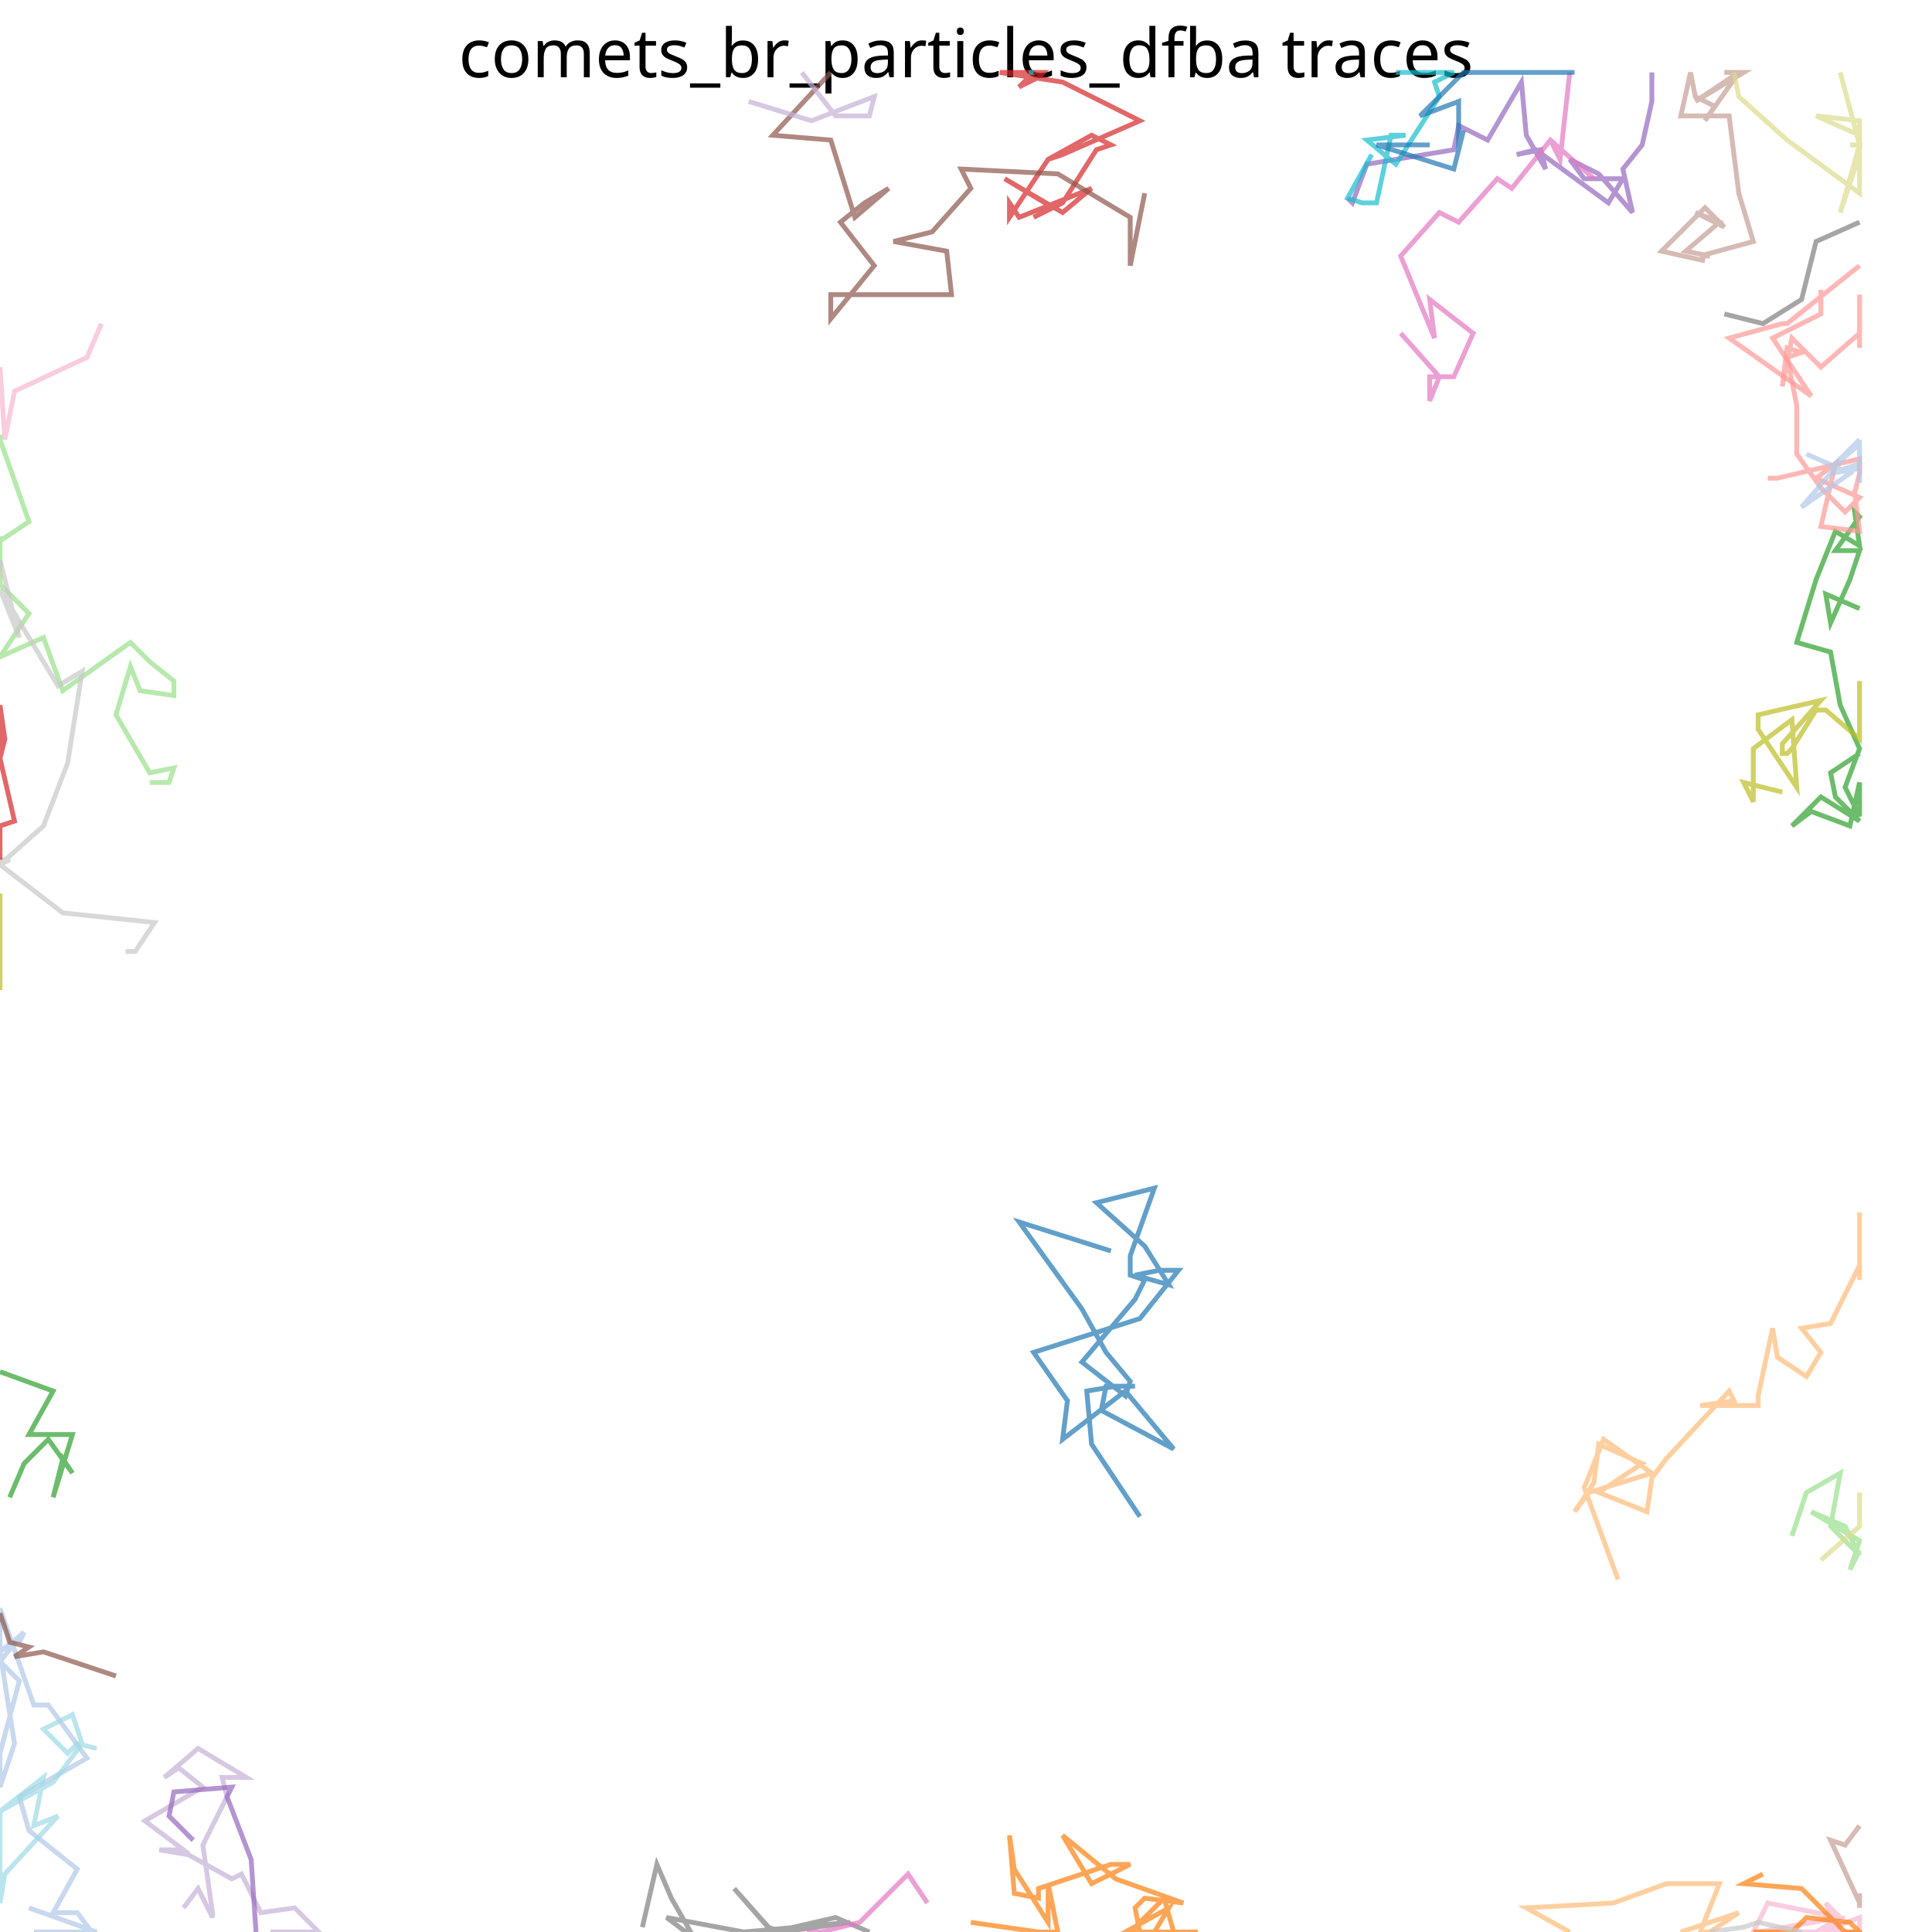
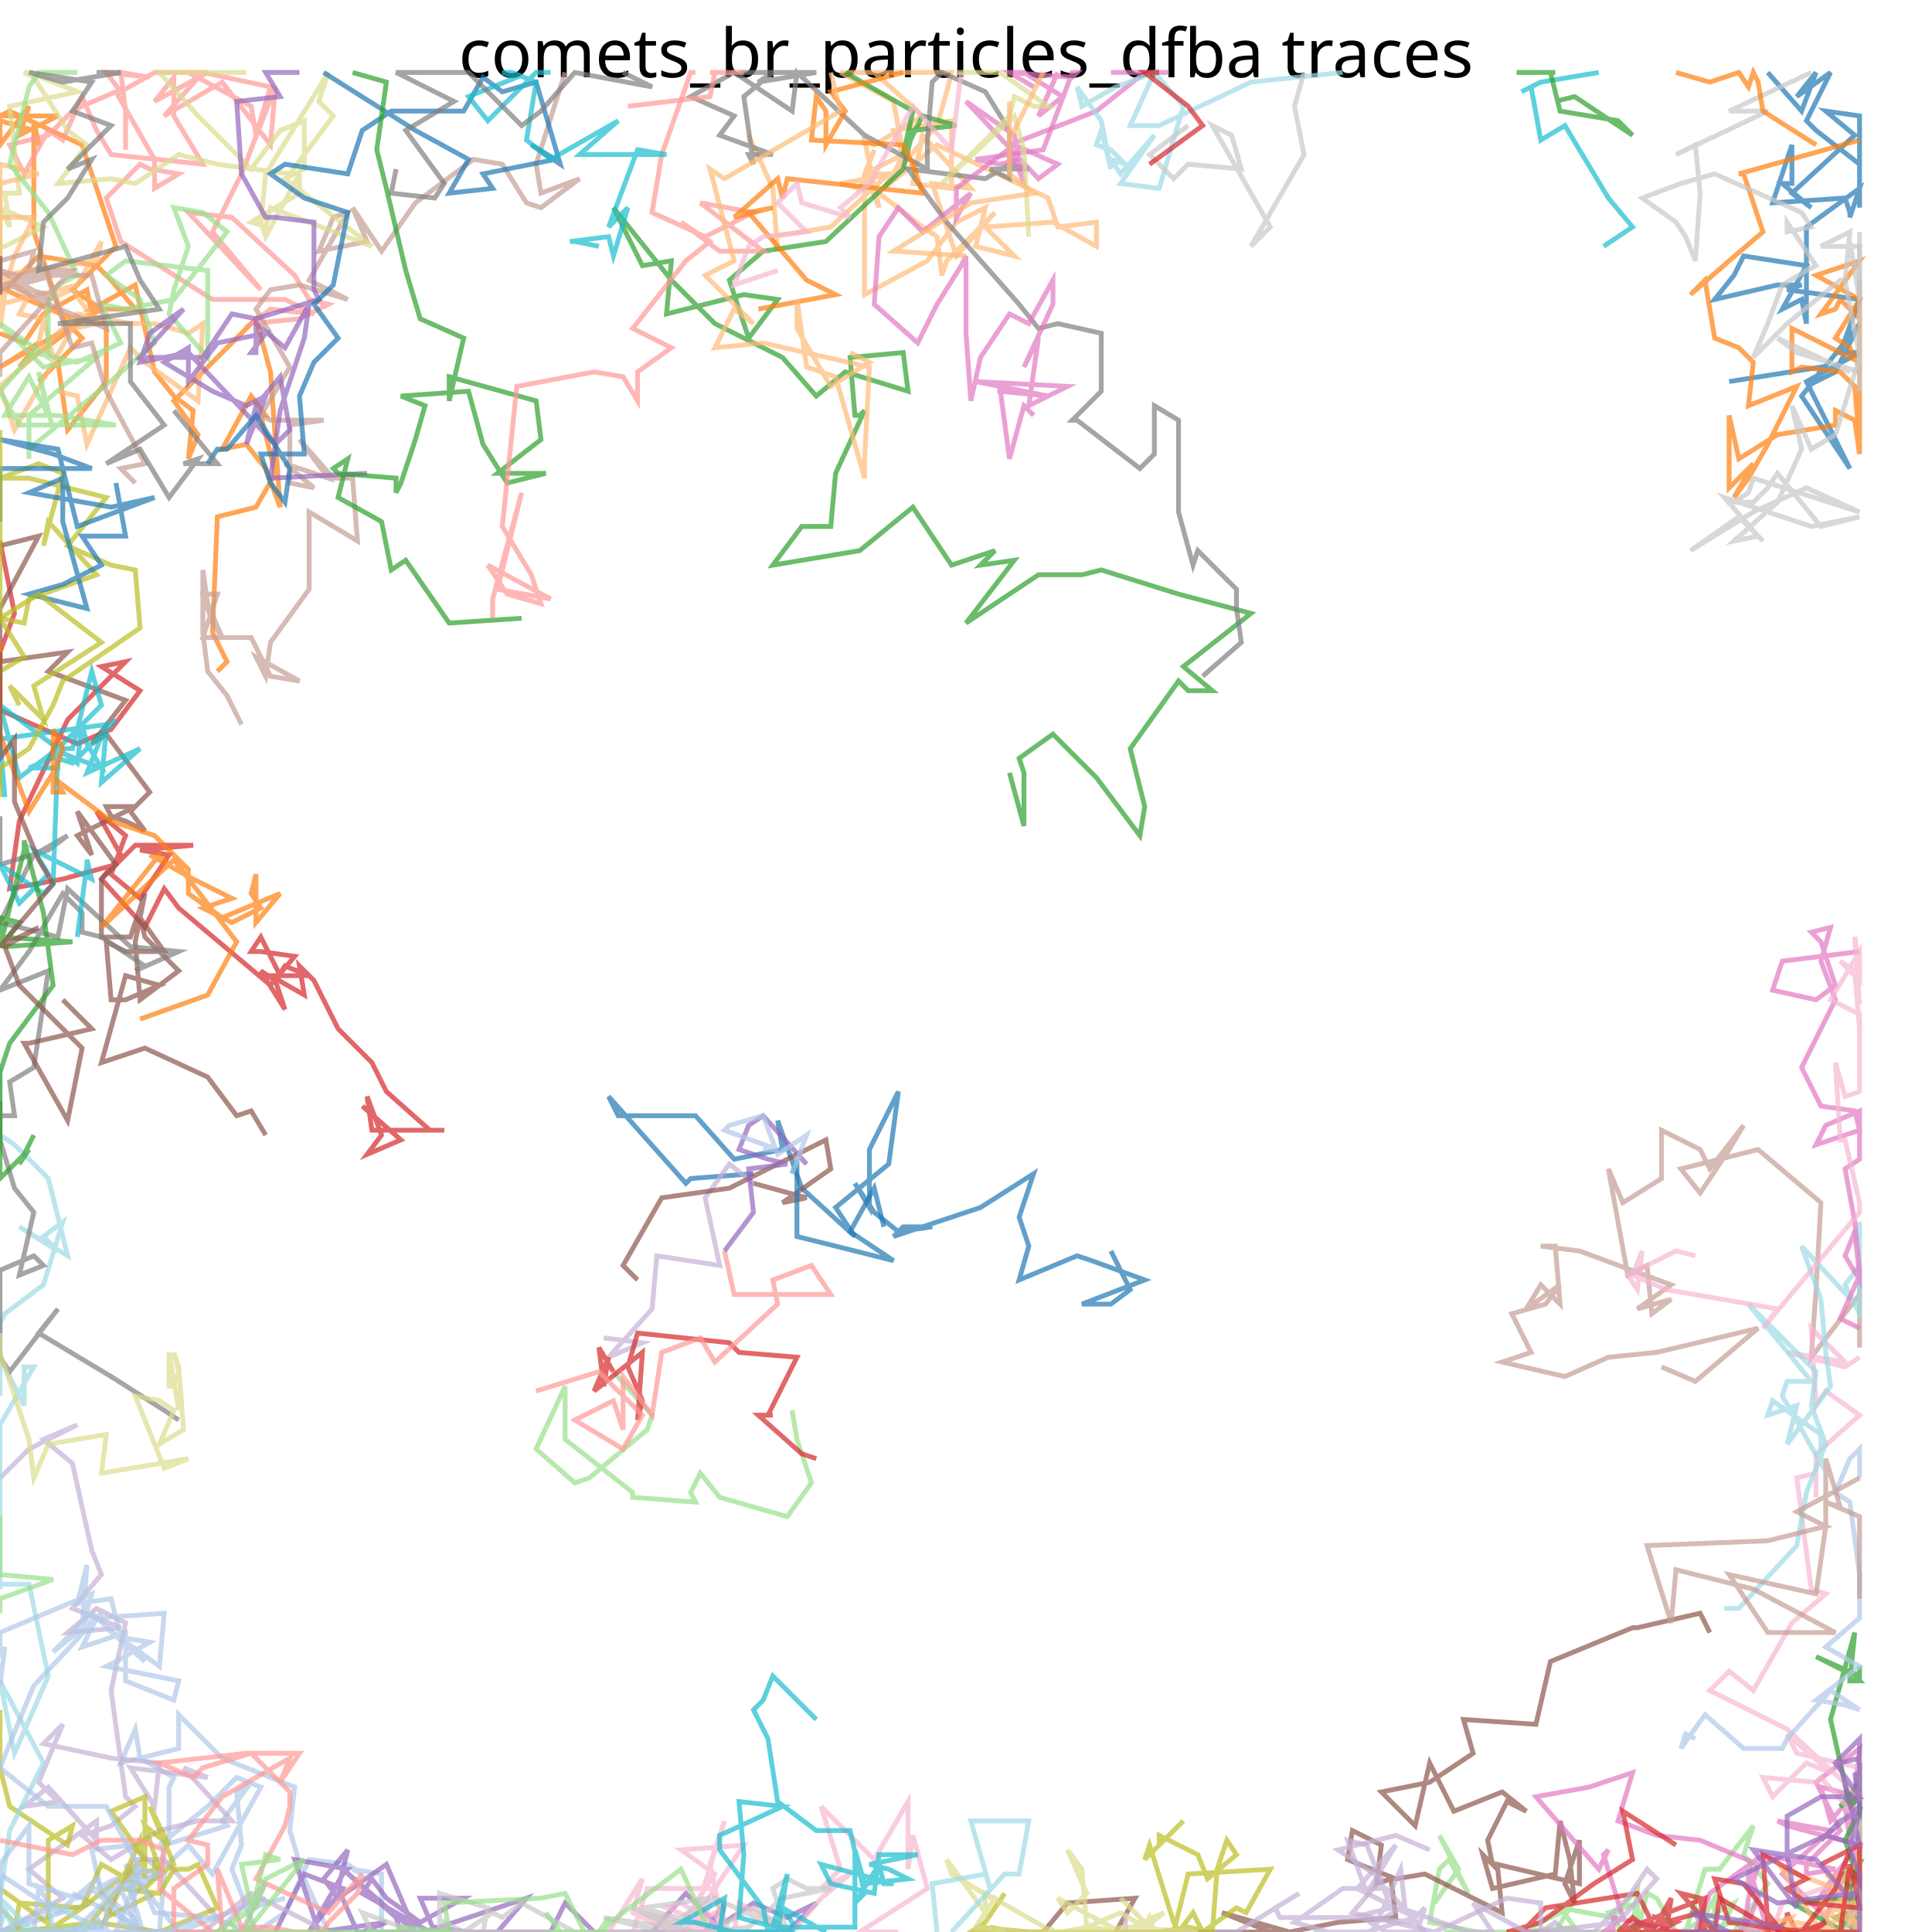
<svg xmlns="http://www.w3.org/2000/svg" width="400" height="400" viewBox="0 0 400 400">
  <rect width="400" height="400" fill="white" />
  <text x="200" y="16" text-anchor="middle" font-size="14" font-family="sans-serif">comets_br_particles_dfba traces</text>
-   <polyline points="230,259 211,253 224,271 229,280 234,286 233,289 224,282 235,269 237,265 234,264 234,260 239,246 227,249 237,258 242,266 235,264 240,263 244,263 236,273 214,280 221,290 220,298 233,288 243,300 228,292 229,287 235,287 231,287 225,288 226,299 236,314" fill="none" stroke="rgb(31,119,180)" stroke-width="1" opacity="0.7" />
-   <polyline points="0,342 0,344 0,343 0,342 5,338 4,340 4,339 0,344 4,348 0,363 0,368 0,370 3,361 0,342 0,333 0,333 7,353 10,353 18,364 4,372 6,379 16,387 11,396 16,396 19,400 18,400 7,400 17,400 20,400 6,395" fill="none" stroke="rgb(175,199,232)" stroke-width="1" opacity="0.7" />
-   <polyline points="237,400 234,400 241,393 243,400 248,400 233,400 242,395 239,400 237,400 236,400 235,395 237,393 245,394 231,389 220,380 226,390 234,386 230,386 215,391 215,393 210,392 209,380 210,387 217,398 217,390 219,400 216,400 215,400 201,398" fill="none" stroke="rgb(255,127,14)" stroke-width="1" opacity="0.7" />
-   <polyline points="385,262 385,265 385,251 385,262 379,274 373,275 377,280 374,285 368,281 367,275 364,289 364,291 352,291 359,290 358,288 345,302 342,306 341,313 331,309 340,303 331,299 330,307 326,313 329,309 342,305 332,298 328,308 335,327" fill="none" stroke="rgb(255,187,120)" stroke-width="1" opacity="0.7" />
-   <polyline points="385,126 378,123 379,129 383,120 385,114 380,114 385,107 384,106 385,113 380,110 376,120 372,133 379,135 381,146 385,155 382,163 385,169 385,162 383,171 375,168 371,171 377,165 385,170 384,169 380,165 379,160 385,156" fill="none" stroke="rgb(44,160,44)" stroke-width="1" opacity="0.7" />
-   <polyline points="0,90 0,91 6,108 0,112 0,119 0,121 0,111 0,121 6,127 2,133 0,136 9,132 13,143 27,133 31,137 36,141 36,144 36,144 29,143 27,138 24,148 31,160 36,159 35,162 31,162" fill="none" stroke="rgb(152,223,138)" stroke-width="1" opacity="0.7" />
-   <polyline points="207,15 215,15 214,15 211,18 215,16 216,15 207,15 220,17 236,25 220,32 217,33 209,45 209,42 211,45 226,39 220,44 208,37 218,43 214,45 220,42 227,31 230,30 226,28 217,33" fill="none" stroke="rgb(214,39,40)" stroke-width="1" opacity="0.7" />
-   <polyline points="385,61 385,72 385,69 377,76 371,70 369,80 370,72 373,73 370,74 372,84 372,94 377,101 382,106 385,103 376,99 380,96 377,109 385,110 384,102 385,98 385,98 385,95 368,99 366,99" fill="none" stroke="rgb(255,152,150)" stroke-width="1" opacity="0.7" />
-   <polyline points="342,15 342,21 340,30 336,35 338,44 331,36 325,33 328,37 336,37 333,42 318,31 314,32 319,31 320,35 316,28 315,17 308,29 302,26 301,31 283,34 280,42 279,41" fill="none" stroke="rgb(148,103,189)" stroke-width="1" opacity="0.7" />
-   <polyline points="56,400 66,400 61,395 54,396 50,388 48,389 39,384 33,383 38,383 30,377 42,370 37,366 34,368 41,362 51,368 46,368 47,372 42,382 44,396 44,397 41,391 38,395" fill="none" stroke="rgb(197,176,213)" stroke-width="1" opacity="0.7" />
-   <polyline points="172,15 160,28 172,29 177,45 184,39 179,42 174,46 181,55 172,66 172,61 185,61 197,61 196,52 185,50 193,48 201,39 199,35 219,36 234,45 234,55 237,40" fill="none" stroke="rgb(140,86,75)" stroke-width="1" opacity="0.7" />
-   <polyline points="357,15 361,15 351,21 360,15 353,25 355,22 351,20 350,15 348,24 358,24 360,40 363,50 352,53 354,53 349,52 356,46 351,44 357,47 353,43 344,52 353,54" fill="none" stroke="rgb(196,156,148)" stroke-width="1" opacity="0.7" />
-   <polyline points="325,15 323,33 321,29 330,37 321,29 313,39 310,37 302,46 298,44 290,53 297,70 296,62 305,69 301,78 296,78 296,83 298,78 290,69" fill="none" stroke="rgb(227,119,194)" stroke-width="1" opacity="0.7" />
-   <polyline points="376,400 371,400 374,400 381,400 378,394 381,397 364,400 363,400 366,394 381,397 376,400 381,400 385,400 377,400 380,400 377,400 385,397 385,400" fill="none" stroke="rgb(247,182,210)" stroke-width="1" opacity="0.7" />
-   <polyline points="180,400 180,400 173,397 160,400 159,400 160,400 152,391 159,399 162,400 176,398 154,400 138,397 142,400 143,400 139,393 136,386 133,399" fill="none" stroke="rgb(127,127,127)" stroke-width="1" opacity="0.7" />
-   <polyline points="0,117 0,116 4,132 0,122 6,132 12,142 17,139 14,158 9,171 0,179 0,178 2,178 0,179 13,189 32,191 28,197 26,197" fill="none" stroke="rgb(199,199,199)" stroke-width="1" opacity="0.7" />
-   <polyline points="385,141 385,153 378,147 376,147 371,155 370,156 369,156 369,154 377,145 364,148 364,151 372,163 371,149 363,155 363,166 361,162 369,164" fill="none" stroke="rgb(188,189,34)" stroke-width="1" opacity="0.7" />
-   <polyline points="381,15 385,30 383,30 385,30 381,44 385,32 385,31 385,31 385,28 376,24 385,25 385,38 385,40 370,29 360,20 359,15" fill="none" stroke="rgb(219,219,141)" stroke-width="1" opacity="0.7" />
-   <polyline points="289,15 292,15 300,15 301,15 297,17 298,20 289,34 283,29 291,28 288,28 285,42 282,42 279,41 284,32" fill="none" stroke="rgb(23,190,207)" stroke-width="1" opacity="0.7" />
-   <polyline points="0,375 0,394 1,388 12,376 7,378 9,368 0,375 11,369 17,361 15,355 9,358 14,363 16,361 20,362" fill="none" stroke="rgb(158,218,229)" stroke-width="1" opacity="0.7" />
-   <polyline points="319,15 326,15 313,15 317,15 303,15 294,24 302,21 302,31 303,27 301,35 285,30 296,30" fill="none" stroke="rgb(31,119,180)" stroke-width="1" opacity="0.7" />
-   <polyline points="385,100 385,97 379,98 385,96 385,97 385,98 385,92 379,97 385,91 373,105 383,98 374,94" fill="none" stroke="rgb(175,199,232)" stroke-width="1" opacity="0.7" />
-   <polyline points="372,400 369,400 363,400 371,400 374,397 383,398 385,400 382,400 373,391 361,390 365,388" fill="none" stroke="rgb(255,127,14)" stroke-width="1" opacity="0.7" />
-   <polyline points="325,400 316,395 334,394 345,390 356,390 352,400 354,400 354,400 360,396 348,400" fill="none" stroke="rgb(255,187,120)" stroke-width="1" opacity="0.7" />
-   <polyline points="0,284 11,288 6,297 15,297 11,310 13,302 15,305 10,298 5,303 2,310" fill="none" stroke="rgb(44,160,44)" stroke-width="1" opacity="0.7" />
-   <polyline points="385,321 383,325 385,319 375,313 382,316 385,322 379,316 381,305 374,309 371,318" fill="none" stroke="rgb(152,223,138)" stroke-width="1" opacity="0.7" />
-   <polyline points="0,178 0,171 0,171 3,170 0,157 1,153 0,146 0,154 0,159" fill="none" stroke="rgb(214,39,40)" stroke-width="1" opacity="0.7" />
-   <polyline points="385,55 370,67 369,67 358,70 375,82 367,70 377,65 377,60" fill="none" stroke="rgb(255,152,150)" stroke-width="1" opacity="0.7" />
-   <polyline points="53,400 52,385 47,372 48,370 36,371 35,376 40,381" fill="none" stroke="rgb(148,103,189)" stroke-width="1" opacity="0.7" />
-   <polyline points="166,15 173,24 180,24 181,20 168,25 155,21" fill="none" stroke="rgb(197,176,213)" stroke-width="1" opacity="0.7" />
-   <polyline points="0,334 2,340 6,341 3,343 9,342 24,347" fill="none" stroke="rgb(140,86,75)" stroke-width="1" opacity="0.7" />
-   <polyline points="385,378 382,382 379,381 385,394 385,395 385,392" fill="none" stroke="rgb(196,156,148)" stroke-width="1" opacity="0.7" />
-   <polyline points="167,400 170,400 178,398 188,388 192,394" fill="none" stroke="rgb(227,119,194)" stroke-width="1" opacity="0.7" />
-   <polyline points="0,76 1,91 3,81 18,74 21,67" fill="none" stroke="rgb(247,182,210)" stroke-width="1" opacity="0.7" />
-   <polyline points="385,46 376,50 373,62 365,67 357,65" fill="none" stroke="rgb(127,127,127)" stroke-width="1" opacity="0.7" />
-   <polyline points="373,400 364,398 361,399 354,400" fill="none" stroke="rgb(199,199,199)" stroke-width="1" opacity="0.7" />
-   <polyline points="0,185 0,201 0,205 0,198" fill="none" stroke="rgb(188,189,34)" stroke-width="1" opacity="0.7" />
-   <polyline points="385,309 385,316 377,323" fill="none" stroke="rgb(219,219,141)" stroke-width="1" opacity="0.7" />
-   <polyline points="214,15 213,15" fill="none" stroke="rgb(23,190,207)" stroke-width="1" opacity="0.7" />
+   <polyline points="230,259 234,267 230,270 224,270 237,265 226,261 223,260 211,265 213,258 211,252 214,243 203,250 185,256 187,254 193,254 186,255 181,251 177,245 180,250 180,238 186,226 184,241 173,250 177,256 166,246 161,232 162,238 152,240 144,231 128,231 126,227 142,245 143,244 156,243" fill="none" stroke="rgb(31,119,180)" stroke-width="1" opacity="0.7" />
+   <polyline points="0,400 19,394 15,392 31,400 33,400 34,388 27,382 19,383 21,392 29,398 26,388 33,389 34,382 47,378 46,377 52,369 49,371 50,382 48,387 53,400 59,396 64,385 72,386 75,388 73,387 79,388 79,400 88,400 78,400 70,400 77,400 79,400 71,400 68,400 63,389 60,379 61,370 46,364 37,355 37,362 25,365 28,358 29,364 36,368 35,370 35,381 33,382 43,374 49,368 54,370 44,388 39,382 28,392 26,386 37,400 38,400 37,400 55,393 52,395 59,393" fill="none" stroke="rgb(175,199,232)" stroke-width="1" opacity="0.7" />
+   <polyline points="0,69 5,71 9,65 18,60 19,65 4,76 8,71 0,76 21,64 15,60 24,51 17,30 2,23 0,24 12,24 4,28 6,22 0,30 0,25 7,27 8,30 7,25 7,48 13,66 17,70 8,79 12,75 14,89 22,79 22,67 15,66 1,60 8,53 20,55 23,58 28,64 19,64 28,59 30,68 32,77 36,82 40,85 39,95 41,90 36,83 53,66 56,77 58,105 55,97 51,92 46,93 52,82 55,86 54,86 57,98 53,105 45,107 44,131 47,137 45,139" fill="none" stroke="rgb(255,127,14)" stroke-width="1" opacity="0.7" />
+   <polyline points="181,15 191,24 181,30 179,29 182,43 180,38 178,39 181,31 179,36 179,38 179,61 192,54 198,46 204,43 202,51 210,53 204,47 218,46 227,51 227,46 219,47 217,41 194,30 183,39 185,36 187,32 185,27 197,25 197,39 189,38 191,28 201,39 193,38 198,53 206,44 200,50 196,54 195,57 194,49 191,47 182,40 174,38 185,36 185,36 194,26 196,19 197,15 189,15 174,15 185,21 187,32 179,36 184,36 172,47 160,49 161,52 160,39 155,28" fill="none" stroke="rgb(255,187,120)" stroke-width="1" opacity="0.7" />
+   <polyline points="175,15 189,23 187,32 191,24 198,26 189,27 187,35 171,50 158,52 151,58 155,70 161,62 154,61 138,65 139,54 133,55 127,43 139,58 148,67 162,74 169,82 175,77 188,81 187,73 176,74 177,86 178,86 179,85 173,98 172,109 166,109 160,117 178,114 189,105 197,117 206,114 203,117 210,116 200,129 215,119 224,119 228,118 244,123 259,127 245,138 251,143 246,143 244,141 234,155 237,167 236,173 227,161 218,152 211,157 212,160 212,171 209,160" fill="none" stroke="rgb(44,160,44)" stroke-width="1" opacity="0.7" />
+   <polyline points="321,400 333,400 349,400 354,400 349,400 353,387 356,387 363,378 361,384 366,390 359,400 348,400 359,394 356,400 363,400 351,400 355,393 355,400 352,400 351,395 356,400 360,400 362,397 352,400 350,400 347,400 343,393 341,392 339,400 339,394 333,396 336,400 338,400 339,391 334,397 323,395 326,399 314,400 315,400 325,395 322,400 328,400 319,400 311,400 309,400 315,400 309,400 299,400 302,400 306,400 296,398 298,387 300,385 304,392 298,380 302,387 297,394" fill="none" stroke="rgb(152,223,138)" stroke-width="1" opacity="0.7" />
+   <polyline points="0,113 0,112 3,127 0,135 0,136 0,147 16,154 23,151 29,143 21,138 26,137 14,149 4,170 2,184 13,182 24,179 28,175 40,175 29,176 35,177 29,186 23,181 26,173 20,168 25,177 21,182 30,192 34,184 37,188 56,204 61,198 54,197 52,197 54,194 58,202 57,203 59,209 54,201 57,203 59,200 64,202 56,202 63,206 62,200 65,203 70,213 77,220 80,226 89,234 92,234 89,234 77,234 76,227 79,235 76,239 83,236 75,229" fill="none" stroke="rgb(214,39,40)" stroke-width="1" opacity="0.7" />
+   <polyline points="39,15 52,22 53,28 56,18 42,15 34,24 46,17 56,30 57,18 50,36 44,48 54,60 39,44 48,45 61,57 64,62 68,63 62,66 52,67 56,64 65,65 59,62 44,62 25,50 22,41 29,34 31,35 37,36 32,39 32,33 24,19 17,22 15,23 10,28 2,30 5,36 5,36 10,27 13,29 17,20 20,27 23,32 42,34 36,24 36,16 32,21 43,15 36,15 32,15 25,19 22,15 31,16 25,15 26,23 26,31" fill="none" stroke="rgb(255,152,150)" stroke-width="1" opacity="0.7" />
+   <polyline points="57,400 63,388 71,391 64,400 71,388 72,387 61,385 66,400 80,398 75,400 88,400 78,400 74,400 70,391 72,383 67,389 70,393 80,386 86,400 71,387 82,397 83,400 79,400 88,400 109,393 103,400 97,400 90,399 89,400 75,392 77,389 80,393 87,398 96,393 87,393 90,400 96,400 105,400 114,400 117,394 123,400 126,400 134,400 147,400 156,394 163,397 169,394 163,400 146,400 150,394 149,400 148,398 142,392 135,400" fill="none" stroke="rgb(148,103,189)" stroke-width="1" opacity="0.7" />
+   <polyline points="0,306 6,300 16,295 9,298 15,303 19,321 21,326 15,333 25,337 14,338 20,333 26,336 23,350 26,372 28,374 23,378 17,380 23,385 33,379 41,377 48,377 38,366 43,368 27,366 32,374 33,365 23,364 9,361 13,357 8,369 12,373 5,374 10,370 20,381 20,377 6,387 13,393 2,399 0,400 0,400 2,400 0,400 0,400 21,399 28,385 34,385 45,397 47,400 45,400 55,390 50,400 42,400 52,392 68,400" fill="none" stroke="rgb(197,176,213)" stroke-width="1" opacity="0.7" />
+   <polyline points="208,400 216,400 221,394 235,393 231,400 255,400 254,400 250,400 256,400 255,400 267,400 253,396 263,400 267,400 277,398 289,397 288,389 285,390 286,382 280,379 279,385 289,389 295,388 311,396 310,386 327,390 327,381 324,390 326,394 325,385 323,377 322,388 309,391 307,384 309,386 308,381 312,373 316,375 311,371 301,375 296,365 293,378 286,371 296,369 305,363 303,356 318,357 318,357 321,344 338,337 339,337 352,334 354,338" fill="none" stroke="rgb(140,86,75)" stroke-width="1" opacity="0.7" />
+   <polyline points="117,15 111,34 112,40 120,37 112,43 109,42 104,34 98,33 86,42 79,52 73,43 76,50 66,52 69,45 72,44 64,58 72,62 62,59 56,60 53,64 60,76 54,86 56,87 67,87 60,88 60,100 65,101 59,96 68,99 62,91 69,99 73,99 74,112 64,106 64,122 56,133 55,140 53,136 62,141 56,140 52,132 42,132 45,123 42,123 44,129 46,132 43,125 42,118 42,131 43,139 47,144 50,150" fill="none" stroke="rgb(196,156,148)" stroke-width="1" opacity="0.7" />
+   <polyline points="385,375 385,377 385,372 377,370 379,377 385,370 382,374 383,381 385,362 376,369 381,379 374,386 374,388 380,387 365,384 354,392 351,400 348,400 334,397 334,400 332,400 336,397 332,384 333,383 331,387 318,372 329,370 338,367 335,377 343,380 352,381 364,386 362,393 361,400 361,400 364,393 362,391 362,386 366,400 377,399 382,388 378,397 369,388 379,379 368,377 370,378 385,382 380,388 376,394 381,388 383,390 385,379" fill="none" stroke="rgb(227,119,194)" stroke-width="1" opacity="0.7" />
+   <polyline points="140,400 143,400 145,400 149,399 141,394 138,395 143,397 149,400 153,400 149,400 143,400 141,400 148,396 150,400 147,386 150,377 145,393 144,400 139,400 131,396 133,389 126,400 125,400 133,400 131,400 134,391 148,391 145,400 140,400 148,388 141,383 154,382 142,400 133,396 150,400 143,400 152,400 153,394 164,400 170,393 176,388 170,391 174,387 170,374 181,385 188,373 188,387 189,380 192,391 178,400 186,400" fill="none" stroke="rgb(247,182,210)" stroke-width="1" opacity="0.7" />
+   <polyline points="153,15 157,15 164,15 167,15 169,15 157,17 160,15 154,20 156,34 155,32 160,32 149,28 152,24 143,20 152,15 164,23 165,15 179,28 192,35 192,29 193,17 195,15 204,19 209,27 209,37 205,35 213,35 209,34 204,37 188,35 196,46 211,63 215,68 219,67 228,69 228,81 222,87 223,87 236,97 239,94 239,84 244,87 244,100 244,106 247,117 248,114 256,122 256,126 257,133 249,140" fill="none" stroke="rgb(127,127,127)" stroke-width="1" opacity="0.7" />
+   <polyline points="141,400 131,395 144,400 149,400 164,400 156,395 147,400 155,399 162,393 172,391 167,391 163,389 160,391 163,400 148,393 151,400 133,395 147,393 138,399 125,397 137,400 139,400 119,400 115,400 111,400 109,400 116,400 119,400 108,394 104,397 102,396 96,400 92,398 92,400 94,400 100,400 101,395 91,392 91,400 78,400 76,400 86,400 75,396 77,400 78,400 91,400 105,400 110,400" fill="none" stroke="rgb(199,199,199)" stroke-width="1" opacity="0.7" />
+   <polyline points="0,354 0,355 0,366 2,374 14,382 15,378 10,381 10,400 1,400 0,400 0,400 0,400 16,400 5,400 0,395 0,391 11,399 17,395 4,394 3,400 20,398 33,400 45,395 41,386 39,387 36,387 33,392 25,391 32,392 22,397 29,381 30,389 30,372 23,375 30,385 17,395 21,386 30,391 33,388 32,385 32,389 36,386 31,374 35,382 30,378 33,387 27,388 18,399" fill="none" stroke="rgb(188,189,34)" stroke-width="1" opacity="0.7" />
+   <polyline points="51,15 33,15 41,24 52,35 58,27 63,25 63,35 59,37 77,51 56,43 55,47 52,46 62,40 62,36 55,49 54,46 55,36 68,15 66,21 69,24 60,36 45,34 37,32 28,38 23,37 12,38 18,30 14,27 7,16 5,15 7,15 5,15 6,15 16,19 2,22 4,40 1,40 2,47 0,43 9,47 1,51 0,51 0,54 0,51 0,45 0,42 0,37" fill="none" stroke="rgb(219,219,141)" stroke-width="1" opacity="0.7" />
+   <polyline points="171,400 162,395 164,398 164,400 153,397 154,384 153,373 162,374 149,380 149,383 158,395 159,400 160,400 149,400 150,393 141,398 144,398 152,400 161,400 163,388 160,399 177,399 177,383 179,390 182,389 179,390 188,389 184,387 180,386 190,384 182,384 181,392 172,390 170,386 185,390 183,390 182,386 177,394 179,392 176,379 169,379 161,373 159,360 156,354 158,352 160,347 169,356" fill="none" stroke="rgb(23,190,207)" stroke-width="1" opacity="0.7" />
+   <polyline points="0,221 0,234 0,235 3,237 10,244 11,248 14,260 4,254 12,259 9,256 13,253 9,266 1,272 0,274 0,287 0,289 0,281 5,291 5,283 7,283 0,295 0,314 0,329 0,319 0,311 0,314 0,325 0,328 6,328 10,347 3,363 0,348 9,365 2,379 0,393 0,400 18,400 10,400 11,400 10,394 20,399 3,400 0,393 7,400 0,396 0,399 1,396" fill="none" stroke="rgb(158,218,229)" stroke-width="1" opacity="0.7" />
+   <polyline points="366,15 373,23 376,15 372,20 379,15 374,25 376,27 385,34 385,43 385,41 385,30 385,24 378,23 384,28 371,40 375,43 369,38 371,38 371,30 367,42 382,41 383,44 383,45 385,39 374,47 374,67 373,62 369,64 374,55 361,53 359,57 355,62 368,59 373,59 370,60 385,62 381,73 385,73 374,79 383,97 373,82 385,67 380,77 376,79 377,76 358,79" fill="none" stroke="rgb(31,119,180)" stroke-width="1" opacity="0.7" />
+   <polyline points="0,388 12,396 20,389 27,400 28,391 19,391 29,400 24,389 16,393 16,393 6,390 6,378 0,386 0,393 0,394 0,391 0,390 0,400 0,400 11,395 8,391 7,400 14,400 10,400 19,400 15,400 15,400 19,400 20,397 22,400 22,392 33,388 28,387 32,396 44,397 52,400 44,400 42,400 53,400 42,400 40,400 35,400 27,400 15,400 28,388 28,389" fill="none" stroke="rgb(175,199,232)" stroke-width="1" opacity="0.7" />
+   <polyline points="385,29 360,36 361,36 365,48 358,54 350,61 353,58 355,70 360,72 363,75 362,84 372,80 366,92 362,99 359,103 363,96 358,101 358,86 360,95 368,90 380,88 380,85 384,87 385,94 385,81 385,74 385,66 381,62 380,64 377,65 385,54 376,57 385,62 380,70 383,72 384,74 385,76 385,68 385,58 385,75 371,68 371,77 373,76 381,77 384,80 385,92" fill="none" stroke="rgb(255,127,14)" stroke-width="1" opacity="0.7" />
+   <polyline points="0,60 0,68 0,61 0,68 1,61 0,59 0,62 0,43 0,37 0,41 0,38 8,36 0,34 0,45 7,45 3,53 0,63 16,59 21,50 20,54 0,57 6,61 4,65 9,66 11,74 8,71 10,62 15,60 20,67 15,68 3,89 0,80 0,80 8,73 16,65 27,67 32,67 39,69 42,67 41,83 30,75 27,72 18,92 16,82 12,81" fill="none" stroke="rgb(255,187,120)" stroke-width="1" opacity="0.7" />
+   <polyline points="385,345 385,347 376,343 384,347 385,348 383,348 384,338 379,356 383,374 385,372 385,365 385,369 381,374 385,372 385,379 385,375 382,381 385,390 385,400 385,400 385,399 385,400 383,391 385,386 382,388 384,400 385,395 380,397 385,400 385,378 385,386 382,393 371,394 382,400 385,400 381,400 385,392 385,394 385,400 377,400 384,400 380,400 379,400 385,400 385,400" fill="none" stroke="rgb(44,160,44)" stroke-width="1" opacity="0.7" />
+   <polyline points="16,15 8,15 6,18 2,34 10,44 16,57 12,59 10,63 10,74 0,67 9,76 20,74 6,86 6,95 6,93 24,78 32,71 29,62 22,57 26,54 43,56 43,74 35,65 36,60 39,51 36,43 42,44 47,48 36,62 26,64 21,63 25,71 16,75 7,73 0,81 4,88 24,88 12,86 3,86 1,86 6,78 10,86 8,77 11,89" fill="none" stroke="rgb(152,223,138)" stroke-width="1" opacity="0.7" />
+   <polyline points="352,400 353,393 335,400 338,397 342,400 341,399 352,396 355,400 348,392 352,393 353,400 350,400 366,400 372,400 370,396 370,397 368,400 364,400 368,400 356,393 355,400 349,400 345,400 343,400 347,398 343,397 345,400 346,393 342,400 347,400 336,400 342,398 339,392 320,395 315,400 312,400 321,400 320,400 312,400 319,398 330,390 338,385 336,375 347,382" fill="none" stroke="rgb(214,39,40)" stroke-width="1" opacity="0.7" />
+   <polyline points="0,381 15,384 21,381 29,381 34,383 33,391 44,400 48,400 44,400 46,400 45,387 50,399 61,400 56,399 52,399 49,400 42,400 36,400 36,391 43,386 43,382 39,381 46,372 60,364 58,369 62,363 51,363 33,365 40,368 42,366 52,363 60,371 60,374 59,378 53,389 68,396 75,388 74,392 68,398 67,400 56,400 56,400 41,400 39,400" fill="none" stroke="rgb(255,152,150)" stroke-width="1" opacity="0.7" />
+   <polyline points="62,15 55,15 58,20 49,21 50,36 55,45 57,45 65,46 65,50 65,60 66,62 53,66 48,65 42,74 29,74 38,64 31,69 29,75 39,73 56,91 57,92 60,89 58,78 53,84 51,92 55,82 51,84 44,81 34,75 39,72 39,77 39,79 45,71 55,69 52,73 53,73 53,67 59,72 64,63 63,70 58,85 56,99 76,98" fill="none" stroke="rgb(148,103,189)" stroke-width="1" opacity="0.7" />
+   <polyline points="233,400 233,396 233,400 237,400 252,400 256,400 269,392 269,392 264,395 265,397 282,397 287,400 295,400 287,391 278,391 268,398 275,400 272,400 276,400 283,400 293,397 295,395 294,398 280,397 288,395 283,382 279,381 283,392 286,387 289,382 281,391 291,396 290,387 286,396 285,398 290,395 304,400 308,400 309,400 305,394 316,400 323,400 323,400" fill="none" stroke="rgb(197,176,213)" stroke-width="1" opacity="0.7" />
+   <polyline points="0,113 8,111 0,126 0,137 14,135 10,139 26,145 19,154 22,152 31,164 27,168 30,172 26,170 23,169 22,167 28,167 16,173 19,177 16,168 24,179 21,182 21,194 27,194 30,185 28,195 29,207 33,204 37,201 30,194 29,190 34,197 26,197 22,195 23,207 26,207 33,204 26,202 21,220 30,217 43,223 49,231 52,230 55,235" fill="none" stroke="rgb(140,86,75)" stroke-width="1" opacity="0.7" />
+   <polyline points="385,269 385,266 385,278 385,279 385,268 375,281 376,267 377,249 364,238 348,242 352,247 358,238 361,233 354,242 352,238 344,234 344,244 336,249 333,242 337,264 341,262 342,272 346,269 339,271 346,266 327,259 319,258 322,258 323,270 319,266 316,271 323,266 320,270 313,272 317,280 311,282 324,285 333,281 343,280 364,275 351,286 344,283" fill="none" stroke="rgb(196,156,148)" stroke-width="1" opacity="0.7" />
+   <polyline points="238,15 230,15 242,15 237,15 227,23 209,30 212,38 210,28 200,21 215,37 219,34 210,30 198,39 198,45 201,40 191,48 186,43 182,49 181,63 190,71 194,63 199,55 200,53 200,69 201,83 203,74 209,65 213,67 218,58 218,63 212,76 215,70 213,84 221,80 202,79 217,82 207,81 207,80 209,95 212,84 214,86" fill="none" stroke="rgb(227,119,194)" stroke-width="1" opacity="0.7" />
+   <polyline points="385,281 382,283 370,280 382,282 375,275 376,291 378,288 385,293 376,301 376,310 376,305 372,306 375,329 378,330 371,336 363,350 358,346 354,350 370,358 385,372 385,373 385,365 385,366 372,363 370,359 379,367 374,365 367,372 365,368 376,369 377,368 385,377 385,393 382,400 385,400 385,387 385,395 385,400 380,390 369,394 367,400" fill="none" stroke="rgb(247,182,210)" stroke-width="1" opacity="0.7" />
+   <polyline points="0,169 0,179 10,176 14,173 7,177 0,191 12,194 14,184 27,196 37,197 28,201 30,200 21,194 17,193 17,189 13,185 6,197 0,205 10,201 7,221 2,224 3,231 0,231 0,228 0,236 3,246 7,251 4,264 9,262 7,260 0,263 0,269 0,281 2,284 12,271 8,276 23,285 34,292 37,294" fill="none" stroke="rgb(127,127,127)" stroke-width="1" opacity="0.7" />
+   <polyline points="375,15 358,23 366,23 347,32 351,30 352,40 351,54 349,49 347,46 340,41 348,38 355,36 373,44 375,47 370,48 370,46 376,55 374,56 369,59 366,67 363,74 370,67 381,58 382,58 382,58 383,50 385,62 385,51 377,51 383,48 382,58 385,74 385,79 385,81 385,77 372,73 368,70 383,77" fill="none" stroke="rgb(199,199,199)" stroke-width="1" opacity="0.7" />
+   <polyline points="240,400 242,400 243,400 246,388 263,387 258,396 256,395 249,400 247,396 244,400 243,398 238,382 237,385 245,377 240,382 240,380 248,384 250,389 256,384 254,381 252,387 251,400 246,399 240,400 231,400 233,400 220,400 209,400 205,399 210,400 212,400 213,400 203,399 207,400 207,400 201,400 204,398 208,392" fill="none" stroke="rgb(188,189,34)" stroke-width="1" opacity="0.7" />
+   <polyline points="220,400 225,399 224,387 221,383 225,392 221,396 219,393 232,400 241,396 236,400 248,400 248,400 233,399 223,400 223,400 218,400 204,392 204,396 196,385 197,388 207,394 206,393 202,399 211,400 217,400 218,399 217,400 228,400 227,400 243,400 235,400 225,399 232,396 237,399 238,397 239,400 232,393" fill="none" stroke="rgb(219,219,141)" stroke-width="1" opacity="0.7" />
+   <polyline points="0,150 0,159 1,165 0,153 22,150 18,160 29,155 21,162 22,151 24,149 15,158 12,157 12,159 6,159 13,156 21,159 18,154 17,150 16,158 0,146 4,161 12,155 15,155 19,139 21,146 12,155 11,183 9,185 0,179 4,187 10,181 7,176 19,182 18,178 18,179 16,194" fill="none" stroke="rgb(23,190,207)" stroke-width="1" opacity="0.7" />
+   <polyline points="385,253 385,268 385,264 385,261 385,263 385,254 384,255 385,259 385,262 382,266 385,272 385,273 385,269 385,259 385,271 373,258 377,269 378,280 379,287 370,299 372,291 366,293 367,290 377,297 377,303 369,289 370,286 375,286 362,270 376,284 375,291 378,299 374,309 372,320 360,333 357,333" fill="none" stroke="rgb(158,218,229)" stroke-width="1" opacity="0.7" />
+   <polyline points="67,15 86,27 97,33 93,40 102,39 100,36 115,33 110,30 116,34 111,17 104,19 100,16 96,23 94,23 81,23 75,27 72,36 59,34 56,36 63,41 72,44 69,59 65,63 70,70 65,75 62,82 63,94 54,94 56,100 59,104 60,97 53,86 47,93 45,93 43,96" fill="none" stroke="rgb(31,119,180)" stroke-width="1" opacity="0.7" />
+   <polyline points="0,349 1,341 0,343 0,338 19,330 17,337 18,324 16,332 23,331 25,339 31,340 24,344 22,345 37,348 36,352 26,348 26,338 17,341 20,335 34,334 33,345 22,337 30,344 19,334 11,342 21,334 7,349 2,361 0,366 10,374 22,374 29,387 24,400 34,400 42,397" fill="none" stroke="rgb(175,199,232)" stroke-width="1" opacity="0.7" />
+   <polyline points="0,147 0,134 0,133 0,140 0,152 6,168 11,160 13,164 11,164 11,151 13,155 11,161 23,170 32,173 39,180 39,185 46,190 58,185 53,191 53,181 52,185 54,188 48,191 42,188 48,186 40,182 31,177 35,179 33,177 21,192 36,178 49,195 43,206 29,211" fill="none" stroke="rgb(255,127,14)" stroke-width="1" opacity="0.7" />
+   <polyline points="385,399 385,394 378,396 377,395 380,400 368,399 361,400 371,397 369,400 372,398 381,400 381,393 382,397 385,400 385,390 385,381 385,390 378,388 383,392 369,387 371,390 377,400 379,398 385,396 385,397 385,385 377,394 385,394 385,394 385,400 385,400 385,400 385,398 377,396" fill="none" stroke="rgb(255,187,120)" stroke-width="1" opacity="0.7" />
+   <polyline points="73,15 80,17 78,31 80,39 84,56 87,66 96,70 93,83 93,78 111,83 112,91 103,98 113,98 105,100 100,92 97,81 83,82 88,84 86,91 83,100 82,102 82,99 70,98 69,97 72,95 70,103 79,108 81,118 84,116 93,129 108,128" fill="none" stroke="rgb(44,160,44)" stroke-width="1" opacity="0.7" />
+   <polyline points="49,400 48,398 53,395 55,389 63,385 51,400 55,384 58,385 50,386 52,395 45,400 44,400 45,400 62,400 82,400 83,399 93,400 92,394 112,393 117,392 121,400 116,400 113,396 116,400 113,400 125,400 126,397 124,400 129,396 141,387 146,398" fill="none" stroke="rgb(152,223,138)" stroke-width="1" opacity="0.7" />
+   <polyline points="385,389 382,386 385,390 385,382 377,386 383,383 380,391 373,400 385,400 382,400 385,400 385,400 371,400 372,400 358,398 355,389 361,390 369,400 381,400 383,386 385,395 374,394 370,391 374,389 365,384 366,398 371,400 373,400 378,398 375,400 364,399" fill="none" stroke="rgb(214,39,40)" stroke-width="1" opacity="0.7" />
+   <polyline points="144,15 143,15 137,32 135,44 146,49 156,44 145,42 158,52 149,52 141,46 147,50 142,54 131,68 139,72 132,77 132,83 129,78 123,77 107,80 104,109 110,119 112,125 105,123 101,117 114,124 103,122 108,102 102,124 102,128" fill="none" stroke="rgb(255,152,150)" stroke-width="1" opacity="0.7" />
+   <polyline points="385,372 385,364 381,365 385,382 378,380 359,389 368,394 384,392 383,393 376,385 363,383 372,395 370,384 370,376 377,372 385,372 380,365 385,360 385,374 385,369 384,367 385,374 377,381 381,377 385,375 383,383 385,388 385,399 385,400" fill="none" stroke="rgb(148,103,189)" stroke-width="1" opacity="0.7" />
+   <polyline points="156,245 151,241 146,248 149,262 136,260 135,271 126,281 133,278 125,277" fill="none" stroke="rgb(197,176,213)" stroke-width="1" opacity="0.7" />
+   <polyline points="156,245 167,248 162,249 172,242 171,236 151,246 137,248 129,262 132,265" fill="none" stroke="rgb(140,86,75)" stroke-width="1" opacity="0.7" />
+   <polyline points="0,78 0,76 0,73 10,62 0,56 7,58 0,59 15,56 0,60 0,54 7,52 6,56 15,56 10,61 2,59 10,63 22,68 19,57 4,57 9,55 15,72 19,71 22,81 22,81 30,96 25,97 28,100" fill="none" stroke="rgb(196,156,148)" stroke-width="1" opacity="0.7" />
+   <polyline points="385,197 369,199 367,205 376,207 380,204 377,195 375,193 379,192 377,199 380,207 373,221 377,229 384,230 385,234 376,237 378,233 385,230 385,240 382,242 384,253 385,263 385,265 382,260 384,255 385,264 381,273 385,275" fill="none" stroke="rgb(227,119,194)" stroke-width="1" opacity="0.7" />
+   <polyline points="385,213 384,201 385,201 384,194 385,208 384,201 381,199 385,203 385,197 379,207 385,210 385,226 382,227 380,220 381,236 382,236 385,249 385,251 365,275 368,271 345,267 338,264 340,259 339,267 337,264 347,259 351,260" fill="none" stroke="rgb(247,182,210)" stroke-width="1" opacity="0.7" />
+   <polyline points="20,15 25,15 13,17 6,15 19,17 15,23 23,26 14,35 19,33 14,41 9,46 8,56 26,51 29,58 33,64 12,67 27,67 27,79 34,88 22,96 29,93 35,103 41,95 38,96 45,96 36,85" fill="none" stroke="rgb(127,127,127)" stroke-width="1" opacity="0.7" />
+   <polyline points="385,48 385,56 385,74 380,90 375,93 371,84 373,93 368,104 359,112 364,111 357,103 375,109 385,107 377,109 368,98 366,101 363,104 359,104 362,102 363,99 385,106 374,101 363,106 350,114 360,107 365,112" fill="none" stroke="rgb(199,199,199)" stroke-width="1" opacity="0.7" />
+   <polyline points="0,140 0,139 5,136 0,128 5,129 6,124 20,119 10,108 9,113 13,98 8,96 0,99 6,99 22,103 14,113 23,117 28,118 29,130 13,141 11,146 6,155 0,159 0,165 0,162" fill="none" stroke="rgb(188,189,34)" stroke-width="1" opacity="0.7" />
+   <polyline points="0,276 0,283 0,280 6,298 7,306 10,299 22,297 21,305 21,305 39,302 34,304 28,289 33,290 36,292 33,299 38,296 37,283 36,280 37,284 36,287 35,287 35,280 37,292" fill="none" stroke="rgb(219,219,141)" stroke-width="1" opacity="0.7" />
+   <polyline points="113,15 114,15 111,15 101,25 97,20 107,16 104,15 106,15 111,17 109,29 114,33 128,25 120,32 138,32 132,31 126,47 130,43 127,53 126,49 118,50 119,50 124,51" fill="none" stroke="rgb(23,190,207)" stroke-width="1" opacity="0.7" />
+   <polyline points="278,15 259,17 240,26 234,26 239,15 231,18 224,22 223,18 228,25 230,35 228,27 227,30 230,31 233,34 230,33 232,36 239,28 232,38 240,39 245,22 239,15" fill="none" stroke="rgb(158,218,229)" stroke-width="1" opacity="0.7" />
+   <polyline points="0,106 0,108 0,97 19,97 11,94 0,91 12,93 16,109 32,103 23,105 6,102 13,99 13,108 18,126 6,123 13,121 17,119 21,117 17,111 26,111 24,100" fill="none" stroke="rgb(31,119,180)" stroke-width="1" opacity="0.7" />
+   <polyline points="385,306 385,306 385,300 383,302 380,309 383,311 385,326 385,335 378,341 385,345 376,352 382,353 385,354 379,350 370,360 369,362 361,362 353,355 348,362 349,359 351,360" fill="none" stroke="rgb(175,199,232)" stroke-width="1" opacity="0.7" />
+   <polyline points="187,15 172,19 175,23 171,30 171,25 171,23 169,20 168,29 187,30 189,34 191,40 163,37 162,41 161,37 152,45 160,43 155,44 167,58 173,61 157,64" fill="none" stroke="rgb(255,127,14)" stroke-width="1" opacity="0.7" />
+   <polyline points="172,15 174,23 150,37 147,35 152,54 146,57 156,67 152,64 148,72 158,71 180,76 179,95 179,99 173,78 167,76 165,62 165,68 172,80 180,75 176,73" fill="none" stroke="rgb(255,187,120)" stroke-width="1" opacity="0.7" />
+   <polyline points="0,194 15,195 1,196 0,195 0,190 4,191 0,196 5,176 5,174 9,189 11,204 2,216 0,222 0,226 0,243 0,244 6,238 4,241 7,235" fill="none" stroke="rgb(44,160,44)" stroke-width="1" opacity="0.7" />
+   <polyline points="127,284 135,293 134,296 122,306 119,307 111,300 117,287 117,298 131,309 131,310 144,311 143,309 145,305 149,310 163,314 168,307 165,298 164,292" fill="none" stroke="rgb(152,223,138)" stroke-width="1" opacity="0.7" />
+   <polyline points="127,284 124,279 125,287 126,281 123,288 133,280 132,294 133,290 130,283 132,276 151,278 153,280 165,281 159,293 160,293 157,293 166,301 169,302" fill="none" stroke="rgb(214,39,40)" stroke-width="1" opacity="0.7" />
+   <polyline points="150,259 152,268 172,268 168,262 160,265 161,270 148,282 145,277 137,280 135,293 129,285 129,296 127,290 119,294 129,300 133,293 124,284 111,288" fill="none" stroke="rgb(255,152,150)" stroke-width="1" opacity="0.7" />
+   <polyline points="150,259 156,251 155,242 163,241 159,240 153,238 155,233 158,231 167,241 166,240" fill="none" stroke="rgb(148,103,189)" stroke-width="1" opacity="0.7" />
+   <polyline points="319,400 322,398 324,400 323,400 330,400 337,393 341,387 343,389 335,398 319,400 319,394 312,393 297,400 280,396 286,389 277,383 289,380 296,383" fill="none" stroke="rgb(197,176,213)" stroke-width="1" opacity="0.7" />
+   <polyline points="0,135 0,151 0,157 3,153 3,166 8,178 11,183 0,196 8,192 1,196 4,204 16,216 17,217 14,232 5,216 6,216 19,213 13,207" fill="none" stroke="rgb(140,86,75)" stroke-width="1" opacity="0.7" />
+   <polyline points="385,306 372,313 378,316 366,319 341,320 346,336 347,325 363,329 380,338 366,338 358,326 376,330 378,316 378,302 381,312 378,311 385,314 385,331" fill="none" stroke="rgb(196,156,148)" stroke-width="1" opacity="0.7" />
+   <polyline points="219,15 215,24 220,20 212,15 210,15 209,15 214,18 209,15 222,16 223,15 222,15 216,31 202,33 207,34 211,33" fill="none" stroke="rgb(227,119,194)" stroke-width="1" opacity="0.7" />
+   <polyline points="199,15 197,31 189,22 180,38 174,43 176,45 166,42 165,38 161,42 167,48 158,49 155,51 152,59 161,56" fill="none" stroke="rgb(247,182,210)" stroke-width="1" opacity="0.7" />
+   <polyline points="129,15 135,18 119,15 112,23 108,26 97,15 82,15 94,21 84,27 92,38 90,41 81,40 82,35" fill="none" stroke="rgb(127,127,127)" stroke-width="1" opacity="0.7" />
+   <polyline points="270,15 268,22 270,32 259,51 263,47 251,26 255,28 257,35 246,34 243,37 238,32 246,26" fill="none" stroke="rgb(199,199,199)" stroke-width="1" opacity="0.7" />
+   <polyline points="0,89 0,101 0,106 0,123 0,128 8,123 21,133 7,142 9,149 2,142 4,146" fill="none" stroke="rgb(188,189,34)" stroke-width="1" opacity="0.7" />
+   <polyline points="198,15 207,15 217,22 214,22 210,20 209,24 195,38 210,24 212,31 213,49" fill="none" stroke="rgb(219,219,141)" stroke-width="1" opacity="0.7" />
+   <polyline points="331,15 319,17 315,19 317,18 319,29 324,26 333,41 338,47 332,51" fill="none" stroke="rgb(23,190,207)" stroke-width="1" opacity="0.7" />
+   <polyline points="197,400 208,388 211,388 213,377 201,377 205,391 204,388 193,390 194,400" fill="none" stroke="rgb(158,218,229)" stroke-width="1" opacity="0.7" />
+   <polyline points="164,243 165,240 165,246 165,256 185,261 176,255 181,246 183,254" fill="none" stroke="rgb(31,119,180)" stroke-width="1" opacity="0.7" />
+   <polyline points="164,243 167,235 161,239 158,231 151,233 150,234 161,238 158,238" fill="none" stroke="rgb(175,199,232)" stroke-width="1" opacity="0.7" />
+   <polyline points="347,15 354,17 360,15 362,18 363,15 364,17 365,23 376,30" fill="none" stroke="rgb(255,127,14)" stroke-width="1" opacity="0.7" />
+   <polyline points="216,15 209,29 209,21 209,36 214,40 201,42 185,52 200,53" fill="none" stroke="rgb(255,187,120)" stroke-width="1" opacity="0.7" />
+   <polyline points="314,15 322,15 321,15 323,23 335,25 338,28 326,20 322,21" fill="none" stroke="rgb(44,160,44)" stroke-width="1" opacity="0.7" />
+   <polyline points="0,334 0,331 11,327 0,326 0,326 0,314" fill="none" stroke="rgb(152,223,138)" stroke-width="1" opacity="0.7" />
+   <polyline points="240,15 237,15 246,22 249,26 238,34" fill="none" stroke="rgb(214,39,40)" stroke-width="1" opacity="0.7" />
+   <polyline points="154,15 147,15 148,15 147,20 130,22" fill="none" stroke="rgb(255,152,150)" stroke-width="1" opacity="0.7" />
+   <polyline points="348,400 355,400 358,400 350,396 369,399" fill="none" stroke="rgb(148,103,189)" stroke-width="1" opacity="0.7" />
+   <polyline points="364,400 360,399 365,400 365,400" fill="none" stroke="rgb(197,176,213)" stroke-width="1" opacity="0.7" />
+   <polyline points="0,53 0,61" fill="none" stroke="rgb(140,86,75)" stroke-width="1" opacity="0.7" />
</svg>
